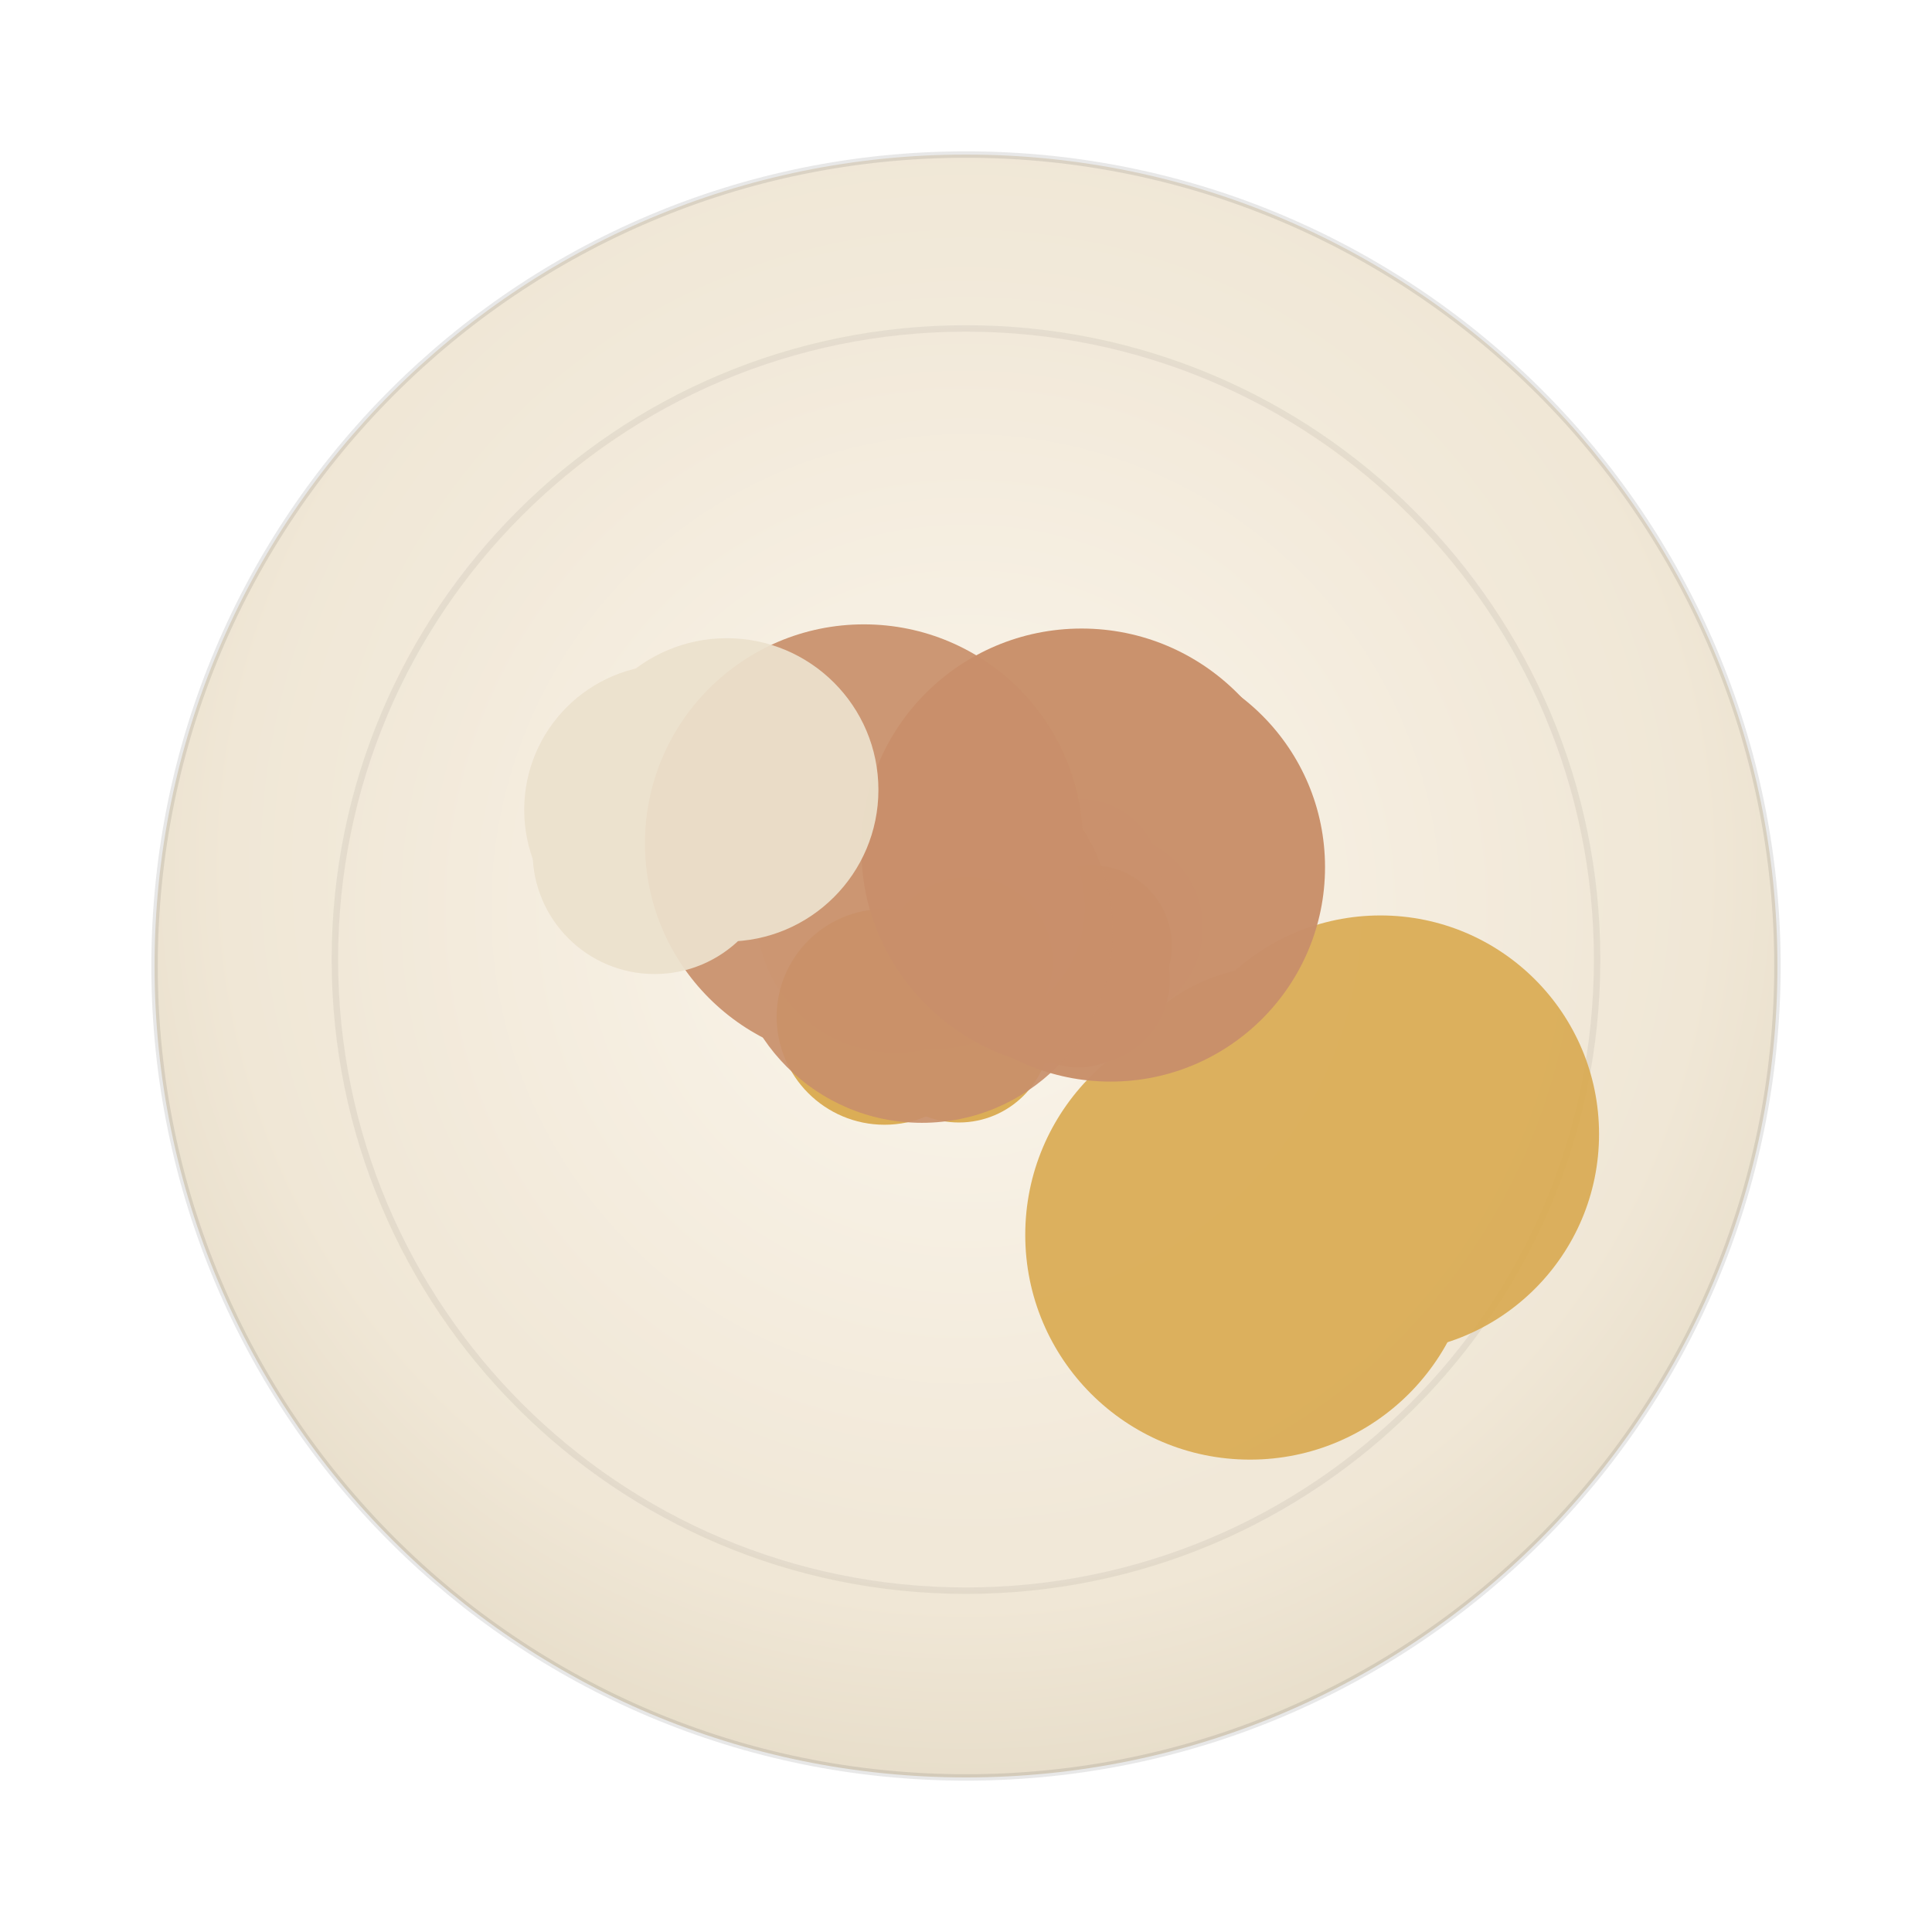
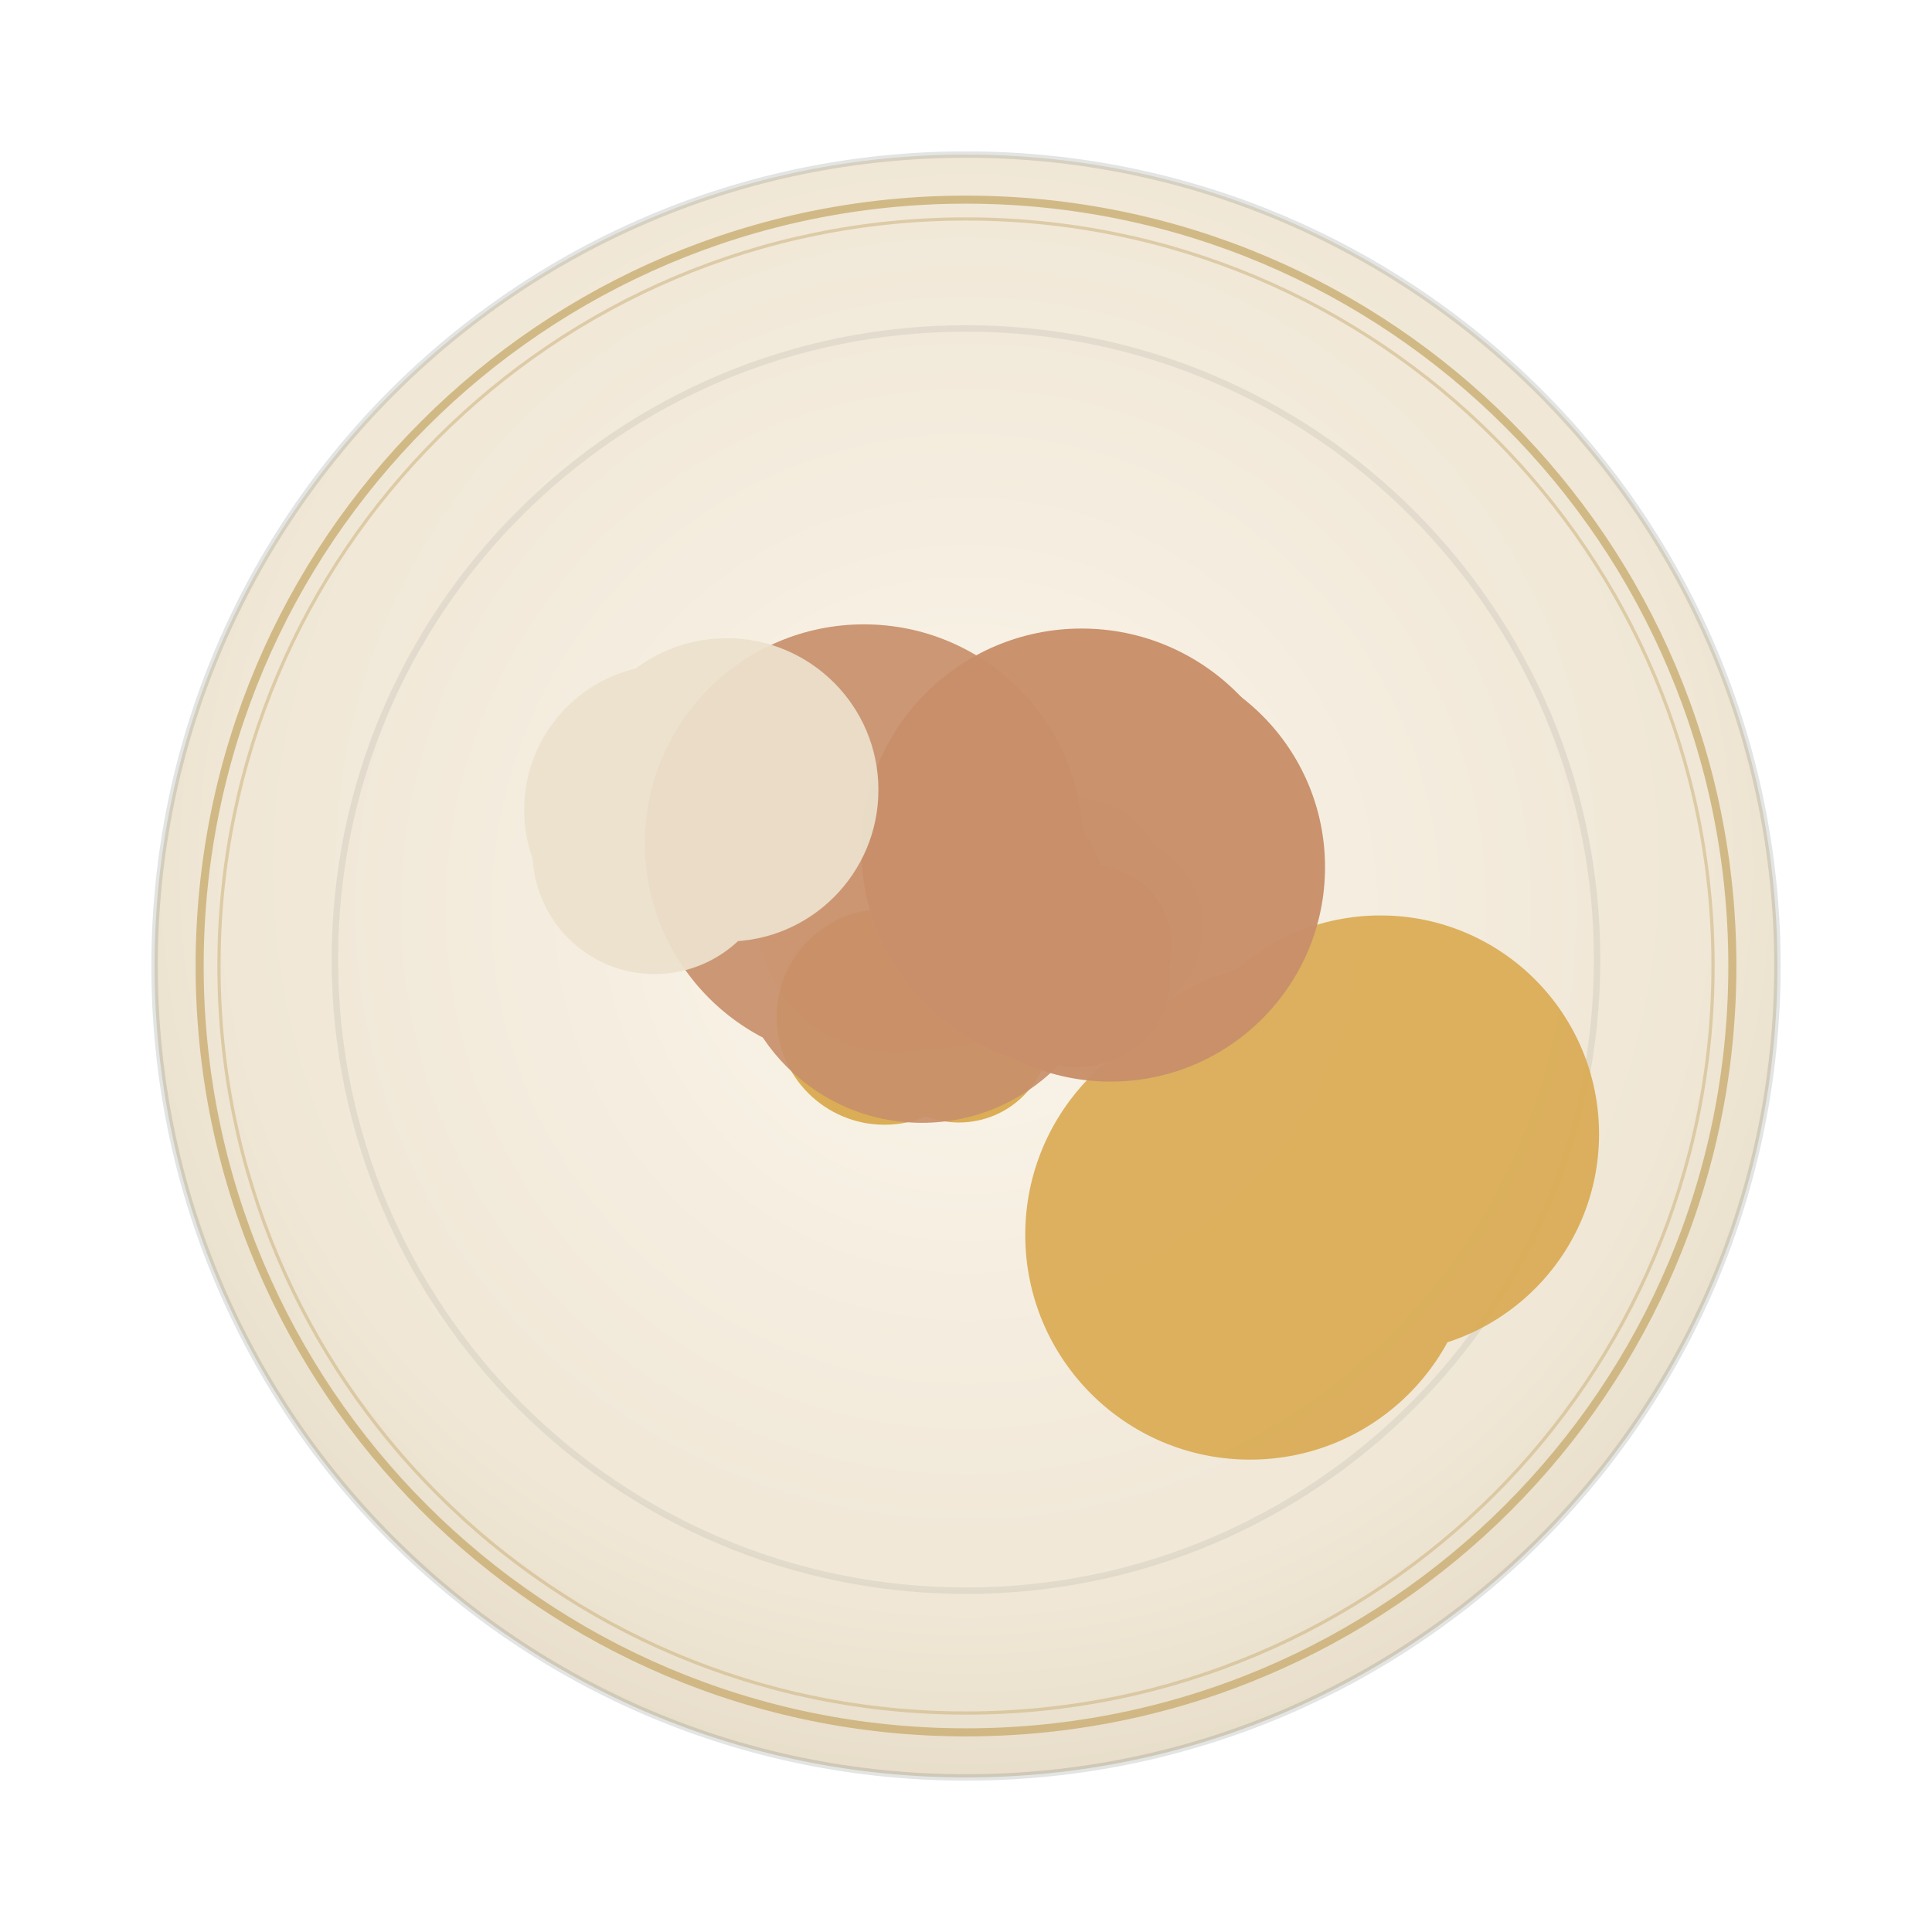
<svg xmlns="http://www.w3.org/2000/svg" width="600" height="600" viewBox="0 0 600 600">
  <defs>
    <radialGradient id="plate" cx="50%" cy="44%" r="58%">
      <stop offset="0%" stop-color="#f8f2e7" />
      <stop offset="78%" stop-color="#f0e7d6" />
      <stop offset="100%" stop-color="#e6dcc8" />
    </radialGradient>
    <radialGradient id="well" cx="50%" cy="46%" r="50%">
      <stop offset="0%" stop-color="#fbf6ec" />
      <stop offset="100%" stop-color="#f1e8d8" />
    </radialGradient>
  </defs>
  <circle cx="300" cy="300" r="252" fill="url(#plate)" />
-   <circle cx="300" cy="300" r="252" fill="none" stroke="rgba(26,25,22,0.10)" stroke-width="2" />
+   <circle cx="300" cy="300" r="252" fill="none" stroke="rgba(22,35,30,0.12)" stroke-width="2" />
+   <circle cx="300" cy="300" r="238" fill="none" stroke="#C7A96B" stroke-opacity="0.75" stroke-width="2.5" />
+   <circle cx="300" cy="300" r="232" fill="none" stroke="#C7A96B" stroke-opacity="0.45" stroke-width="1" />
  <circle cx="300" cy="298" r="196" fill="url(#well)" />
-   <circle cx="300" cy="298" r="196" fill="none" stroke="rgba(26,25,22,0.06)" stroke-width="2" />
+   <circle cx="300" cy="298" r="196" fill="none" stroke="rgba(22,35,30,0.07)" stroke-width="2" />
  <g>
    <g opacity="0.89">
      <circle cx="388.2" cy="383.5" r="69.8" fill="#d9a94e" />
      <circle cx="396.0" cy="355.9" r="55.8" fill="#d9a94e" />
      <circle cx="379.4" cy="381.0" r="50.1" fill="#d9a94e" />
      <circle cx="428.7" cy="352.2" r="67.9" fill="#d9a94e" />
    </g>
    <g opacity="0.94">
      <circle cx="344.3" cy="288.1" r="29.2" fill="#ece1cd" />
      <circle cx="340.6" cy="279.0" r="21.4" fill="#ece1cd" />
      <circle cx="335.4" cy="273.3" r="25.1" fill="#ece1cd" />
    </g>
    <g opacity="0.92">
      <circle cx="334.9" cy="308.2" r="23.3" fill="#c98f6a" />
      <circle cx="336.9" cy="304.2" r="26.4" fill="#c98f6a" />
      <circle cx="322.6" cy="304.1" r="25.9" fill="#c98f6a" />
      <circle cx="338.9" cy="293.7" r="25.0" fill="#c98f6a" />
      <circle cx="319.9" cy="296.3" r="24.8" fill="#c98f6a" />
    </g>
    <g opacity="0.96">
      <circle cx="299.6" cy="281.8" r="37.4" fill="#ece1cd" />
      <circle cx="290.9" cy="288.8" r="37.0" fill="#ece1cd" />
      <circle cx="278.2" cy="283.7" r="43.3" fill="#ece1cd" />
      <circle cx="290.3" cy="265.6" r="33.0" fill="#ece1cd" />
      <circle cx="293.5" cy="286.4" r="32.8" fill="#ece1cd" />
    </g>
    <g opacity="0.94">
      <circle cx="297.8" cy="320.2" r="28.4" fill="#d9a94e" />
      <circle cx="300.7" cy="298.6" r="26.1" fill="#d9a94e" />
      <circle cx="274.7" cy="315.8" r="33.5" fill="#d9a94e" />
    </g>
    <g opacity="0.97">
      <circle cx="345.8" cy="286.0" r="44.0" fill="#c98f6a" />
      <circle cx="335.9" cy="263.6" r="68.4" fill="#c98f6a" />
      <circle cx="344.9" cy="269.3" r="66.6" fill="#c98f6a" />
    </g>
    <g opacity="0.92">
      <circle cx="286.3" cy="289.4" r="59.3" fill="#c98f6a" />
      <circle cx="287.1" cy="278.6" r="41.9" fill="#c98f6a" />
      <circle cx="268.3" cy="261.9" r="68.0" fill="#c98f6a" />
    </g>
    <g opacity="0.93">
      <circle cx="225.7" cy="245.3" r="47.1" fill="#ece1cd" />
      <circle cx="203.3" cy="264.6" r="37.9" fill="#ece1cd" />
      <circle cx="207.9" cy="251.5" r="45.1" fill="#ece1cd" />
    </g>
  </g>
</svg>
